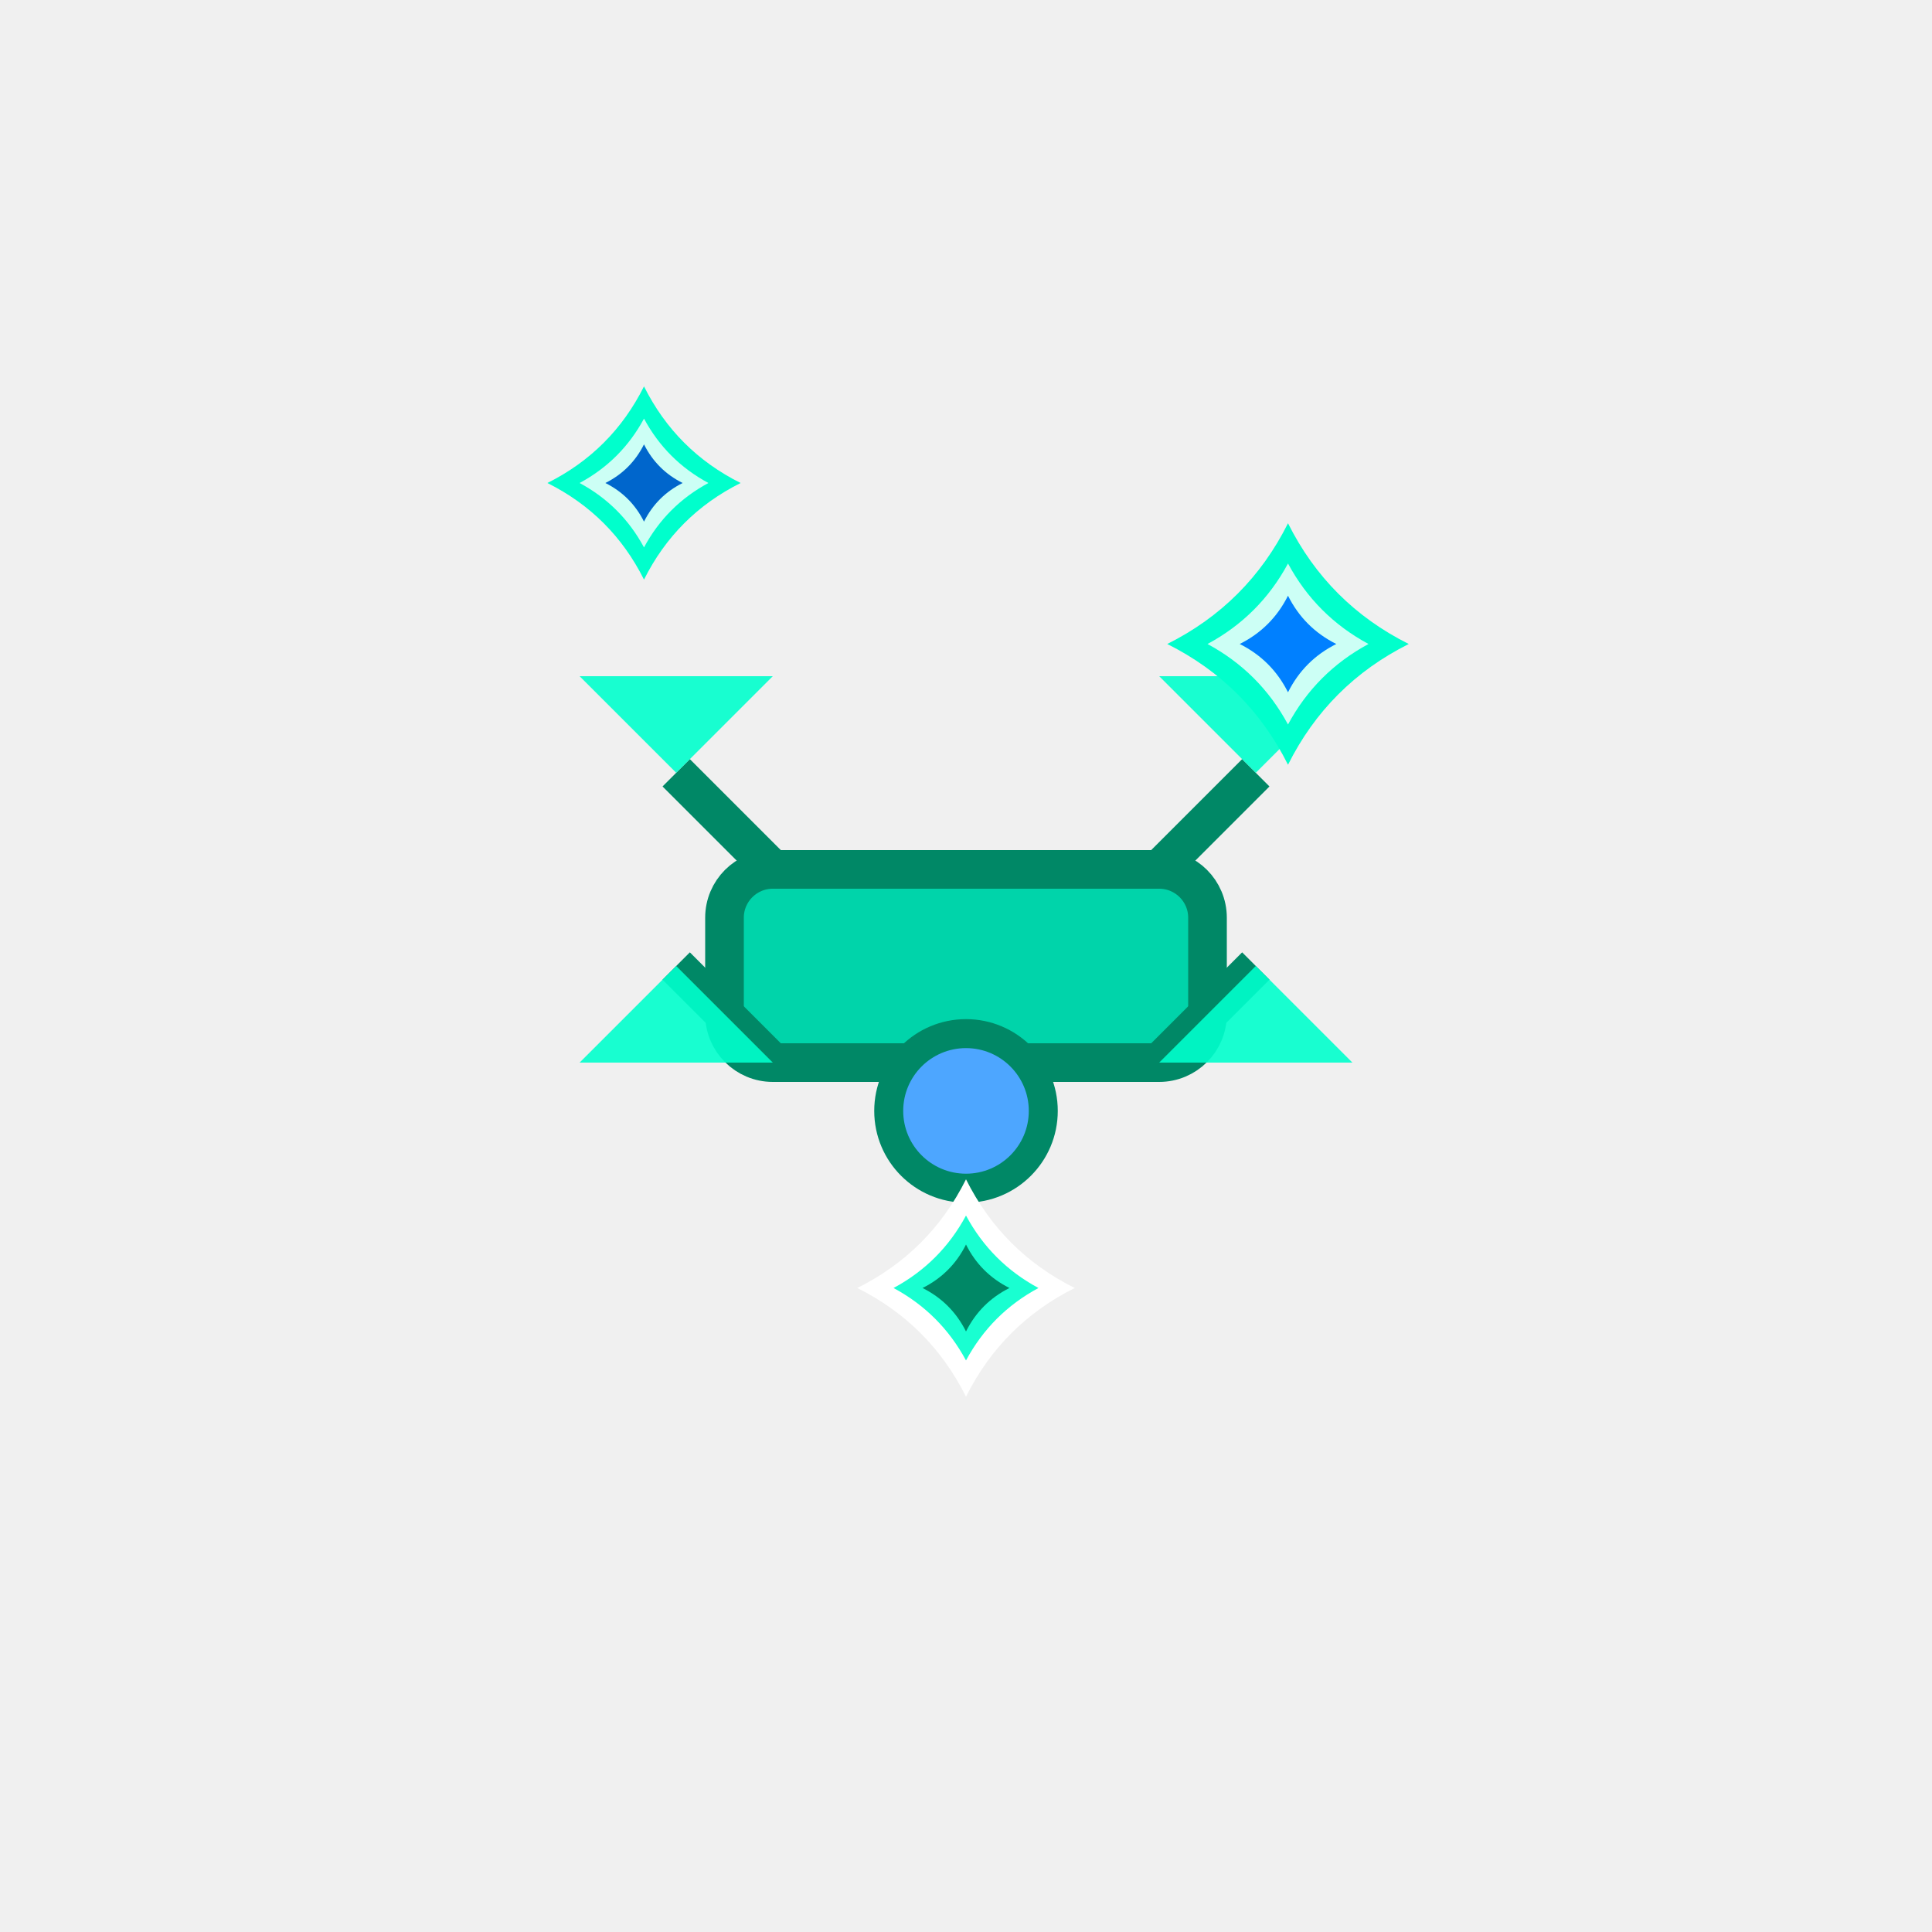
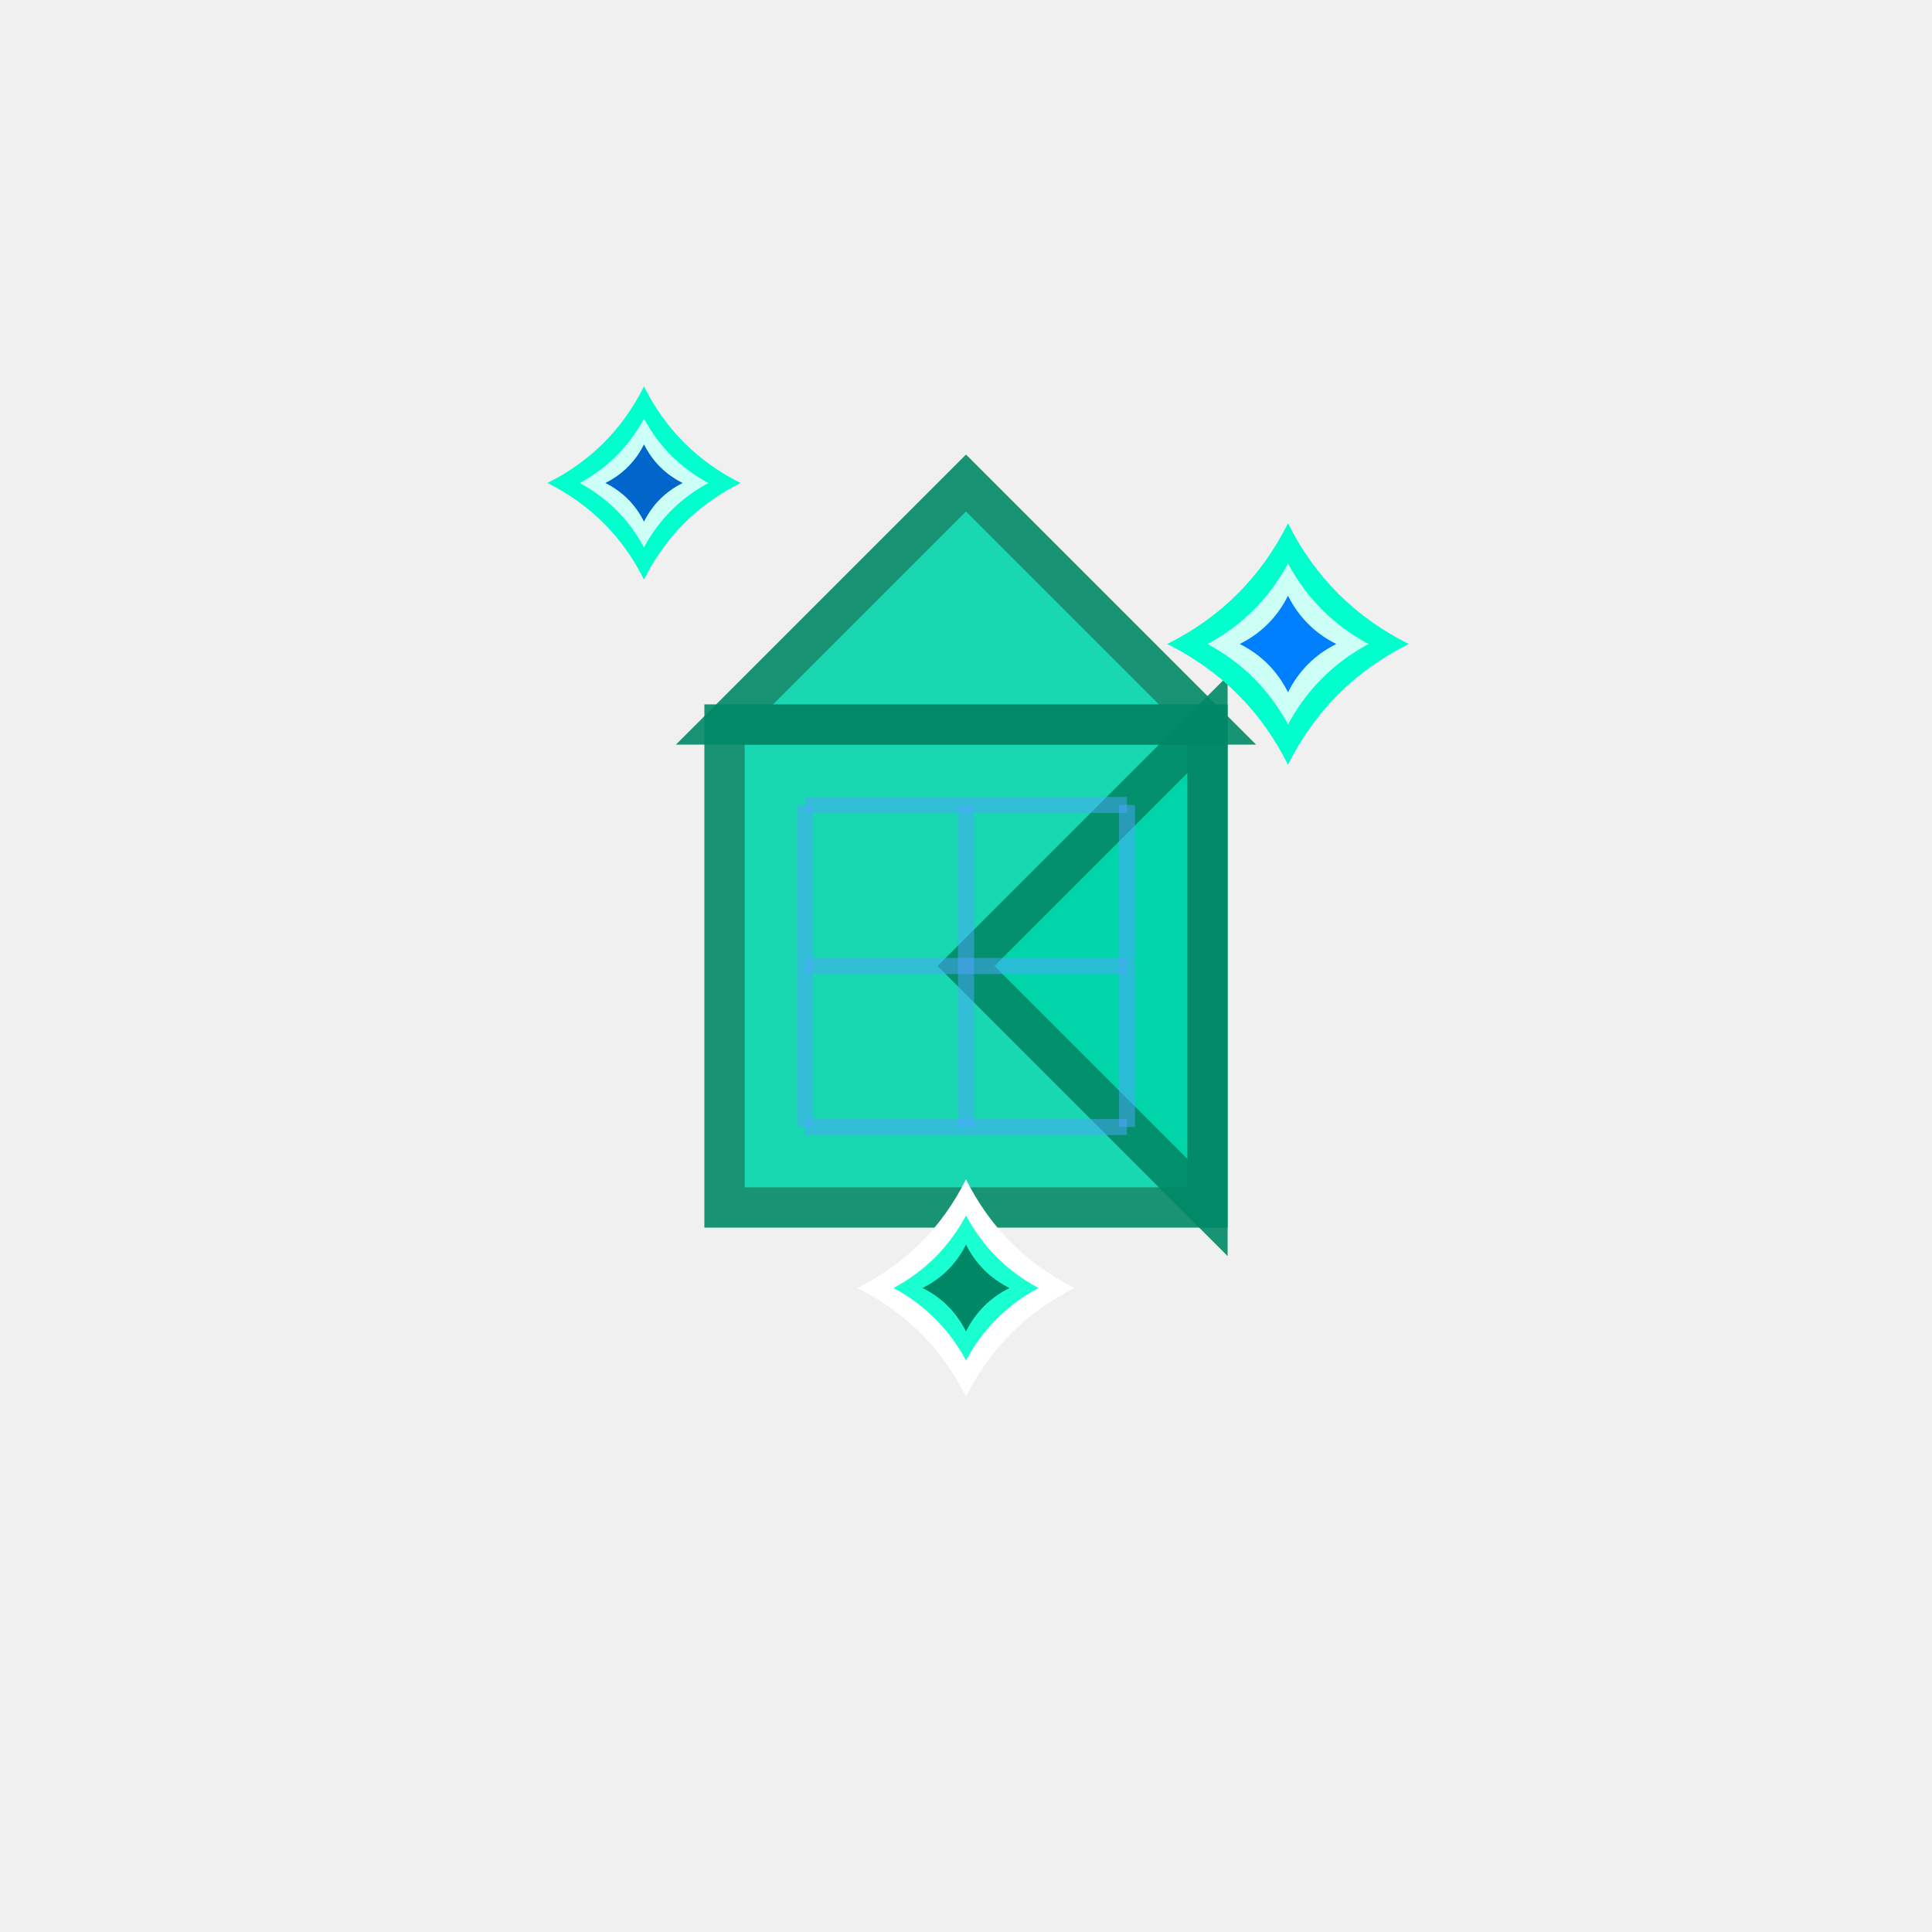
<svg xmlns="http://www.w3.org/2000/svg" width="128" height="128" viewBox="0 0 24 24" fill="none">
-   <g transform="translate(12,12) scale(1.2)">
-     <rect x="-2.5" y="-1" width="5" height="2" rx="0.5" fill="#00d4aa" stroke="#008866" stroke-width="0.4" />
-     <circle cx="0" cy="1.5" r="0.8" fill="#4da6ff" stroke="#008866" stroke-width="0.3" />
-     <path d="M-3 -2 L-2 -1 M3 -2 L2 -1 M-3 0 L-2 1 M3 0 L2 1" stroke="#008866" stroke-width="0.4" />
-     <path d="M-3 -2 L-4 -3 L-2 -3 Z" fill="#00ffcc" opacity="0.9" />
-     <path d="M3 -2 L4 -3 L2 -3 Z" fill="#00ffcc" opacity="0.9" />
-     <path d="M-3 0 L-4 1 L-2 1 Z" fill="#00ffcc" opacity="0.9" />
-     <path d="M3 0 L4 1 L2 1 Z" fill="#00ffcc" opacity="0.9" />
-   </g>
+   <rect x="9" y="9" width="6" height="6" fill="#00d4aa" stroke="#008866" stroke-width="0.5" opacity="0.9" />
+   <polygon points="9,9 15,9 12,6" fill="#00d4aa" stroke="#008866" stroke-width="0.5" opacity="0.9" />
+   <polygon points="15,9 15,15 12,12" fill="#00d4aa" stroke="#008866" stroke-width="0.5" opacity="0.9" />
+   <path d="M10,10 H14" stroke="#4da6ff" stroke-width="0.2" opacity="0.5" />
+   <path d="M10,12 H14" stroke="#4da6ff" stroke-width="0.2" opacity="0.5" />
+   <path d="M10,14 H14" stroke="#4da6ff" stroke-width="0.2" opacity="0.5" />
+   <path d="M10,10 V14" stroke="#4da6ff" stroke-width="0.2" opacity="0.5" />
+   <path d="M12,10 V14" stroke="#4da6ff" stroke-width="0.2" opacity="0.5" />
+   <path d="M14,10 V14" stroke="#4da6ff" stroke-width="0.2" opacity="0.5" />
  <g transform="translate(8,6) scale(0.4)">
    <path d="M0 -3 Q1 -1 3 0 Q1 1 0 3 Q-1 1 -3 0 Q-1 -1 0 -3 Z" fill="#00ffcc" />
    <path d="M0 -2 Q0.7 -0.7 2 0 Q0.7 0.7 0 2 Q-0.7 0.7 -2 0 Q-0.7 -0.7 0 -2 Z" fill="#ffffff" opacity="0.8" />
    <path d="M0 -1.2 Q0.4 -0.4 1.2 0 Q0.4 0.4 0 1.2 Q-0.4 0.4 -1.2 0 Q-0.4 -0.4 0 -1.2 Z" fill="#0066cc" />
  </g>
  <g transform="translate(16,8) scale(0.5)">
    <path d="M0 -3 Q1 -1 3 0 Q1 1 0 3 Q-1 1 -3 0 Q-1 -1 0 -3 Z" fill="#00ffcc" />
    <path d="M0 -2 Q0.7 -0.7 2 0 Q0.7 0.7 0 2 Q-0.7 0.7 -2 0 Q-0.7 -0.7 0 -2 Z" fill="#ffffff" opacity="0.8" />
    <path d="M0 -1.2 Q0.4 -0.4 1.2 0 Q0.4 0.4 0 1.2 Q-0.4 0.4 -1.2 0 Q-0.4 -0.4 0 -1.2 Z" fill="#0080ff" />
  </g>
  <g transform="translate(12,16) scale(0.45)">
    <path d="M0 -3 Q1 -1 3 0 Q1 1 0 3 Q-1 1 -3 0 Q-1 -1 0 -3 Z" fill="#ffffff" />
    <path d="M0 -2 Q0.7 -0.7 2 0 Q0.7 0.7 0 2 Q-0.7 0.7 -2 0 Q-0.7 -0.7 0 -2 Z" fill="#00ffcc" opacity="0.9" />
    <path d="M0 -1.2 Q0.4 -0.4 1.2 0 Q0.4 0.4 0 1.2 Q-0.4 0.4 -1.2 0 Q-0.4 -0.4 0 -1.2 Z" fill="#008866" />
  </g>
</svg>
